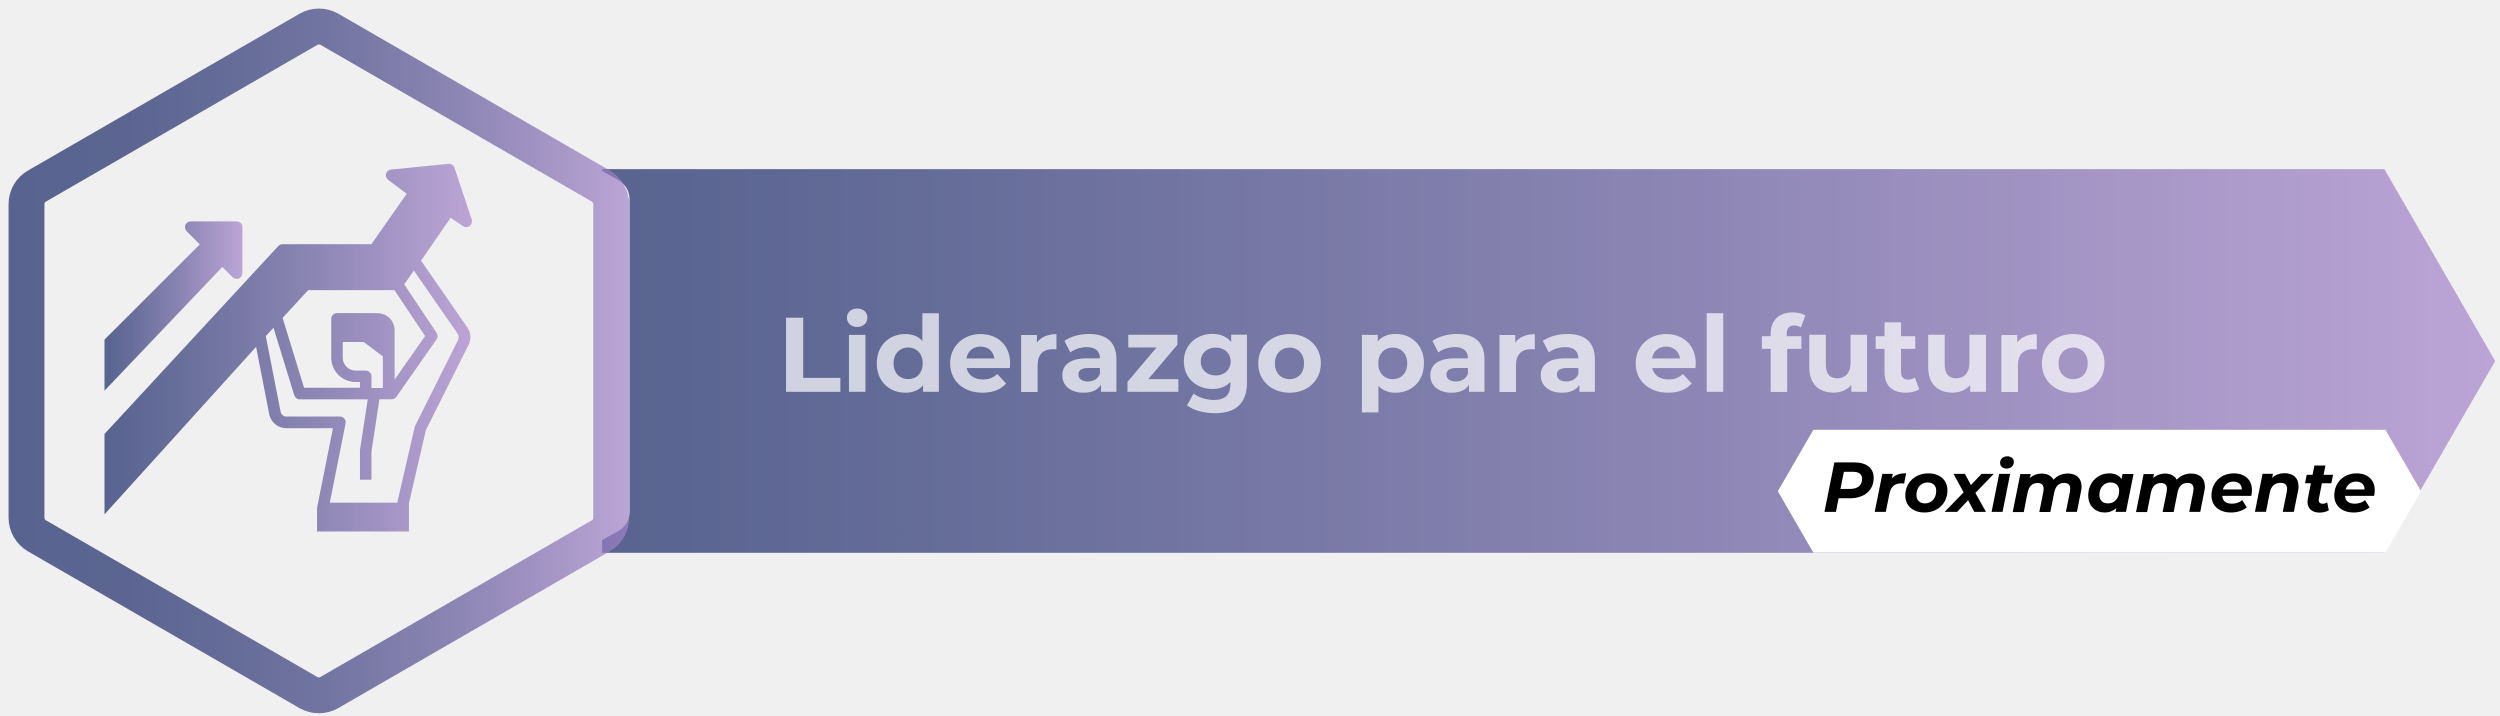
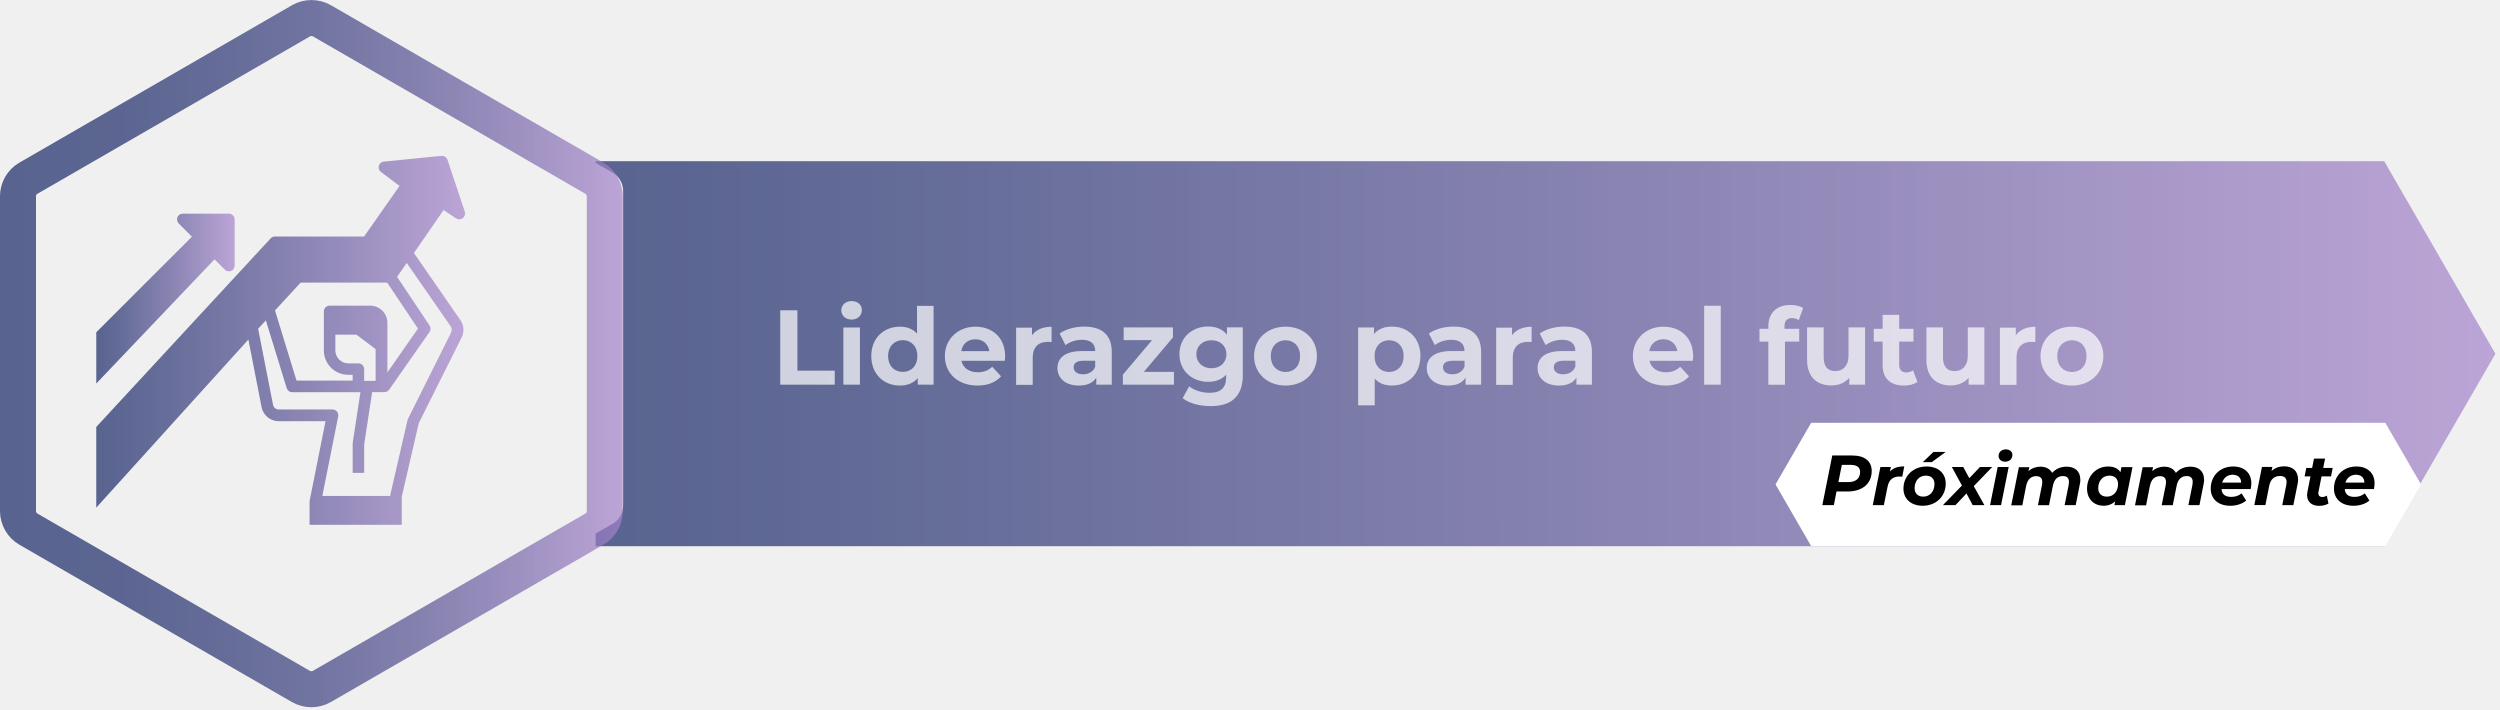
- <svg xmlns="http://www.w3.org/2000/svg" width="283" height="81" viewBox="0 0 283 81" fill="none">
-   <path opacity="0.7" d="M282.45 40.875L269.91 62.575H68.16V61.145L70.09 60.045C70.8 59.625 71.26 58.845 71.26 57.995V22.495C71.26 21.645 70.79 20.865 70.09 20.445L68.16 19.345V19.145H269.91L282.45 40.865V40.875Z" fill="url(#paint0_linear_538_708)" />
-   <path opacity="0.7" d="M68.02 21.065L37.29 3.315C36.55 2.895 35.65 2.895 34.92 3.315L4.18 21.065C3.44 21.485 3 22.265 3 23.115V58.605C3 59.455 3.46 60.235 4.18 60.655L34.91 78.395C35.65 78.815 36.55 78.815 37.28 78.395L68.01 60.655C68.75 60.235 69.19 59.455 69.19 58.605V23.115C69.19 22.265 68.73 21.485 68.01 21.065H68.02Z" stroke="url(#paint1_linear_538_708)" stroke-width="4.06" stroke-linecap="round" stroke-linejoin="round" />
+ <svg xmlns="http://www.w3.org/2000/svg" width="282" height="80" viewBox="0 0 282 80" fill="none">
+   <path opacity="0.7" d="M281.479 39.91L268.939 61.61H67.189V60.18L69.12 59.08C69.829 58.66 70.29 57.88 70.29 57.03V21.53C70.29 20.68 69.82 19.9 69.12 19.48L67.189 18.38V18.18H268.939L281.479 39.9V39.91Z" fill="url(#paint0_linear_622_333)" />
+   <path opacity="0.7" d="M67.049 20.1L36.319 2.35C35.579 1.93 34.679 1.93 33.949 2.35L3.209 20.1C2.469 20.52 2.029 21.3 2.029 22.15V57.64C2.029 58.49 2.489 59.27 3.209 59.69L33.939 77.43C34.679 77.85 35.579 77.85 36.309 77.43L67.039 59.69C67.779 59.27 68.219 58.49 68.219 57.64V22.15C68.219 21.3 67.759 20.52 67.039 20.1H67.049Z" stroke="url(#paint1_linear_622_333)" stroke-width="4.06" stroke-linecap="round" stroke-linejoin="round" />
  <g opacity="0.7">
-     <path d="M52.42 25.595C52.72 25.795 53.12 25.715 53.32 25.415C53.43 25.245 53.45 25.035 53.4 24.845L51.45 18.995C51.35 18.705 51.07 18.525 50.77 18.545L44.27 19.195C43.91 19.225 43.66 19.555 43.69 19.905C43.71 20.085 43.8 20.255 43.95 20.365L46.04 21.935L42.04 27.645H31.98C31.8 27.645 31.62 27.725 31.5 27.855L11.83 49.125V58.225L28.99 39.265L30.48 46.905C30.67 47.815 31.46 48.465 32.4 48.475H37.69L35.9 57.445C35.9 57.445 35.89 57.535 35.89 57.565V60.165H46.29V56.985L48.21 48.685L53.04 39.045C53.36 38.405 53.31 37.655 52.9 37.065L47.66 29.505L51.01 24.655L52.43 25.605V25.585L52.42 25.595ZM42.05 43.905V42.605C42.05 42.245 41.76 41.955 41.4 41.955H40.26C39.46 41.955 38.8 41.295 38.8 40.495V38.715H41.18L43.34 40.345V43.925H42.04L42.05 43.905ZM42.7 35.445H38.15C37.79 35.445 37.5 35.735 37.5 36.095V40.485C37.5 42.015 38.74 43.245 40.26 43.245H40.75V43.895H34.42L31.99 35.985L34.88 32.845H44.65L48.12 38.035L44.67 42.975V37.395C44.67 36.315 43.8 35.445 42.72 35.445H42.7V35.445ZM51.87 38.455L47.01 48.175C47.01 48.175 46.97 48.265 46.95 48.315L45 56.765C45 56.765 44.99 56.865 44.99 56.905H37.33L39.12 47.935C39.19 47.575 38.96 47.245 38.61 47.165C38.57 47.165 38.52 47.155 38.49 47.155H32.41C32.1 47.155 31.83 46.935 31.77 46.635L30.09 38.055L30.12 38.015L30.96 37.105L33.31 44.745C33.4 45.015 33.64 45.205 33.93 45.205H41.63L40.75 50.955V54.305H42.05V51.105L42.95 45.195H44.34C44.55 45.195 44.75 45.095 44.87 44.915L49.42 38.415C49.58 38.195 49.58 37.905 49.42 37.675L45.76 32.195L46.85 30.625L51.81 37.775C51.94 37.975 51.97 38.225 51.85 38.435H51.84L51.87 38.455Z" fill="url(#paint2_linear_538_708)" />
-     <path d="M11.83 44.225L25.17 30.215L26.33 31.375C26.59 31.635 27 31.635 27.25 31.375C27.37 31.255 27.44 31.085 27.44 30.915V25.715C27.44 25.355 27.15 25.065 26.79 25.065H21.59C21.23 25.065 20.94 25.355 20.94 25.715C20.94 25.885 21.01 26.045 21.13 26.175L22.62 27.665L11.83 38.445V44.225H11.82H11.83Z" fill="url(#paint3_linear_538_708)" />
+     <path d="M51.449 24.63C51.749 24.83 52.149 24.75 52.349 24.45C52.459 24.28 52.479 24.07 52.429 23.88L50.479 18.03C50.379 17.74 50.099 17.56 49.799 17.58L43.299 18.23C42.939 18.26 42.689 18.59 42.719 18.94C42.739 19.12 42.829 19.29 42.979 19.4L45.069 20.97L41.069 26.68H31.009C30.829 26.68 30.649 26.76 30.529 26.89L10.859 48.16V57.26L28.019 38.3L29.509 45.94C29.699 46.85 30.489 47.5 31.429 47.51H36.719L34.929 56.48C34.929 56.48 34.919 56.57 34.919 56.6V59.2H45.319V56.02L47.239 47.72L52.069 38.08C52.389 37.44 52.339 36.69 51.929 36.1L46.689 28.54L50.039 23.69L51.459 24.64V24.62L51.449 24.63ZM41.079 42.94V41.64C41.079 41.28 40.789 40.99 40.429 40.99H39.289C38.489 40.99 37.829 40.33 37.829 39.53V37.75H40.209L42.369 39.38V42.96H41.069L41.079 42.94ZM41.729 34.48H37.179C36.819 34.48 36.529 34.77 36.529 35.13V39.52C36.529 41.05 37.769 42.28 39.289 42.28H39.779V42.93H33.449L31.019 35.02L33.909 31.88H43.679L47.149 37.07L43.699 42.01V36.43C43.699 35.35 42.829 34.48 41.749 34.48H41.729V34.48ZM50.899 37.49L46.039 47.21C46.039 47.21 45.999 47.3 45.979 47.35L44.029 55.8C44.029 55.8 44.019 55.9 44.019 55.94H36.359L38.149 46.97C38.219 46.61 37.989 46.28 37.639 46.2C37.599 46.2 37.549 46.19 37.519 46.19H31.439C31.129 46.19 30.859 45.97 30.799 45.67L29.119 37.09L29.149 37.05L29.989 36.14L32.339 43.78C32.429 44.05 32.669 44.24 32.959 44.24H40.659L39.779 49.99V53.34H41.079V50.14L41.979 44.23H43.369C43.579 44.23 43.779 44.13 43.899 43.95L48.449 37.45C48.609 37.23 48.609 36.94 48.449 36.71L44.789 31.23L45.879 29.66L50.839 36.81C50.969 37.01 50.999 37.26 50.879 37.47H50.869L50.899 37.49Z" fill="url(#paint2_linear_622_333)" />
+     <path d="M10.86 43.26L24.2 29.25L25.36 30.41C25.62 30.67 26.03 30.67 26.28 30.41C26.4 30.29 26.47 30.12 26.47 29.95V24.75C26.47 24.39 26.18 24.1 25.82 24.1H20.62C20.26 24.1 19.97 24.39 19.97 24.75C19.97 24.92 20.04 25.08 20.16 25.21L21.65 26.7L10.86 37.48V43.26H10.85H10.86Z" fill="url(#paint3_linear_622_333)" />
  </g>
-   <path d="M274.06 55.605L270.03 62.565H205.27L201.25 55.605L205.27 48.655H270.03L274.06 55.605Z" fill="white" />
-   <path d="M212.099 54.095C212.099 55.515 211.049 56.405 209.379 56.405H208.129L207.829 57.945H206.529L207.649 52.345H209.909C211.309 52.345 212.099 52.995 212.099 54.085V54.095ZM210.789 54.205C210.789 53.665 210.409 53.405 209.749 53.405H208.729L208.339 55.345H209.439C210.299 55.345 210.789 54.945 210.789 54.205Z" fill="black" />
-   <path d="M215.769 53.585L215.549 54.735C215.439 54.735 215.369 54.715 215.259 54.715C214.519 54.715 214.049 55.055 213.889 55.865L213.469 57.945H212.219L213.079 53.645H214.259L214.159 54.155C214.539 53.735 215.069 53.575 215.769 53.575V53.585Z" fill="black" />
-   <path d="M215.68 56.085C215.68 54.655 216.77 53.585 218.28 53.585C219.6 53.585 220.45 54.345 220.45 55.515C220.45 56.945 219.37 58.015 217.85 58.015C216.54 58.015 215.68 57.245 215.68 56.085ZM219.18 55.565C219.18 54.985 218.83 54.615 218.2 54.615C217.46 54.615 216.94 55.195 216.94 56.035C216.94 56.615 217.3 56.985 217.92 56.985C218.65 56.985 219.18 56.405 219.18 55.565Z" fill="black" />
-   <path d="M223.609 55.795L224.809 57.945H223.489L222.789 56.625L221.549 57.945H220.129L222.279 55.735L221.139 53.645H222.429L223.109 54.905L224.309 53.645H225.689L223.619 55.795H223.609Z" fill="black" />
-   <path d="M226.309 53.645H227.549L226.689 57.945H225.449L226.309 53.645ZM226.409 52.395C226.409 51.975 226.739 51.655 227.229 51.655C227.669 51.655 227.969 51.925 227.969 52.275C227.969 52.735 227.629 53.045 227.139 53.045C226.699 53.045 226.409 52.755 226.409 52.395Z" fill="black" />
-   <path d="M235.64 55.035C235.64 55.205 235.62 55.375 235.58 55.565L235.11 57.945H233.86L234.32 55.655C234.34 55.535 234.35 55.435 234.35 55.325C234.35 54.895 234.12 54.665 233.67 54.665C233.09 54.665 232.69 55.005 232.54 55.745L232.1 57.955H230.85L231.31 55.665C231.33 55.545 231.34 55.445 231.34 55.345C231.34 54.905 231.11 54.675 230.66 54.675C230.08 54.675 229.68 55.015 229.52 55.775L229.09 57.965H227.84L228.7 53.665H229.88L229.78 54.115C230.16 53.775 230.63 53.605 231.13 53.605C231.72 53.605 232.21 53.845 232.45 54.305C232.87 53.845 233.43 53.605 234.09 53.605C235.01 53.605 235.63 54.105 235.63 55.065L235.64 55.035Z" fill="black" />
-   <path d="M241.519 53.645L240.659 57.945H239.479L239.559 57.525C239.219 57.835 238.769 58.015 238.239 58.015C237.239 58.015 236.389 57.315 236.389 56.085C236.389 54.635 237.439 53.585 238.759 53.585C239.379 53.585 239.879 53.785 240.159 54.235L240.269 53.655H241.519V53.645ZM239.889 55.565C239.889 54.985 239.529 54.615 238.909 54.615C238.169 54.615 237.649 55.195 237.649 56.035C237.649 56.615 238.009 56.985 238.629 56.985C239.369 56.985 239.889 56.405 239.889 55.565Z" fill="black" />
-   <path d="M249.599 55.035C249.599 55.205 249.579 55.375 249.539 55.565L249.069 57.945H247.819L248.279 55.655C248.299 55.535 248.309 55.435 248.309 55.325C248.309 54.895 248.079 54.665 247.629 54.665C247.049 54.665 246.649 55.005 246.499 55.745L246.059 57.955H244.809L245.269 55.665C245.289 55.545 245.299 55.445 245.299 55.345C245.299 54.905 245.069 54.675 244.619 54.675C244.039 54.675 243.639 55.015 243.479 55.775L243.049 57.965H241.799L242.659 53.665H243.839L243.739 54.115C244.119 53.775 244.589 53.605 245.089 53.605C245.679 53.605 246.169 53.845 246.409 54.305C246.829 53.845 247.389 53.605 248.049 53.605C248.969 53.605 249.589 54.105 249.589 55.065L249.599 55.035Z" fill="black" />
-   <path d="M254.85 56.135H251.56C251.6 56.715 251.96 57.015 252.67 57.015C253.11 57.015 253.53 56.875 253.82 56.615L254.34 57.435C253.84 57.835 253.2 58.015 252.54 58.015C251.2 58.015 250.34 57.255 250.34 56.085C250.34 54.645 251.38 53.585 252.87 53.585C254.13 53.585 254.92 54.325 254.92 55.475C254.92 55.705 254.89 55.935 254.85 56.135V56.135ZM251.64 55.405H253.77C253.77 54.835 253.39 54.515 252.81 54.515C252.23 54.515 251.8 54.865 251.63 55.405H251.64Z" fill="black" />
-   <path d="M260.2 55.045C260.2 55.205 260.18 55.385 260.14 55.565L259.66 57.945H258.41L258.87 55.645C258.89 55.545 258.9 55.435 258.9 55.345C258.9 54.905 258.66 54.655 258.16 54.655C257.53 54.655 257.09 55.005 256.94 55.755L256.51 57.935H255.26L256.12 53.635H257.3L257.2 54.095C257.59 53.735 258.09 53.565 258.62 53.565C259.56 53.565 260.19 54.075 260.19 55.025L260.2 55.045Z" fill="black" />
-   <path d="M262.5 56.425C262.48 56.485 262.48 56.545 262.48 56.605C262.48 56.865 262.62 57.025 262.94 57.025C263.11 57.025 263.28 56.965 263.44 56.875L263.62 57.765C263.31 57.955 262.92 58.025 262.55 58.025C261.75 58.025 261.21 57.575 261.21 56.825C261.21 56.705 261.23 56.575 261.25 56.445L261.59 54.705H260.93L261.12 53.745H261.78L261.99 52.695H263.24L263.03 53.745H264.1L263.91 54.705H262.84L262.5 56.435V56.425Z" fill="black" />
-   <path d="M268.75 56.135H265.46C265.5 56.715 265.86 57.015 266.57 57.015C267.01 57.015 267.43 56.875 267.72 56.615L268.24 57.435C267.74 57.835 267.1 58.015 266.44 58.015C265.1 58.015 264.24 57.255 264.24 56.085C264.24 54.645 265.28 53.585 266.77 53.585C268.02 53.585 268.82 54.325 268.82 55.475C268.82 55.705 268.79 55.935 268.75 56.135V56.135ZM265.54 55.405H267.67C267.67 54.835 267.29 54.515 266.71 54.515C266.13 54.515 265.7 54.865 265.53 55.405H265.54Z" fill="black" />
+   <path d="M273.089 54.64L269.059 61.6H204.299L200.279 54.64L204.299 47.69H269.059L273.089 54.64Z" fill="white" />
+   <path d="M211.129 53.13C211.129 54.55 210.079 55.44 208.409 55.44H207.159L206.859 56.98H205.559L206.679 51.38H208.939C210.339 51.38 211.129 52.03 211.129 53.12V53.13ZM209.819 53.24C209.819 52.7 209.439 52.44 208.779 52.44H207.759L207.369 54.38H208.469C209.329 54.38 209.819 53.98 209.819 53.24Z" fill="black" />
+   <path d="M214.798 52.62L214.578 53.77C214.468 53.77 214.398 53.75 214.288 53.75C213.548 53.75 213.078 54.09 212.918 54.9L212.498 56.98H211.248L212.108 52.68H213.288L213.188 53.19C213.568 52.77 214.098 52.61 214.798 52.61V52.62Z" fill="black" />
+   <path d="M214.709 55.12C214.709 53.69 215.799 52.62 217.309 52.62C218.629 52.62 219.479 53.38 219.479 54.55C219.479 55.98 218.399 57.05 216.879 57.05C215.569 57.05 214.709 56.28 214.709 55.12ZM218.209 54.6C218.209 54.02 217.859 53.65 217.229 53.65C216.489 53.65 215.969 54.23 215.969 55.07C215.969 55.65 216.329 56.02 216.949 56.02C217.679 56.02 218.209 55.44 218.209 54.6Z" fill="black" />
+   <path d="M222.638 54.83L223.838 56.98H222.518L221.818 55.66L220.578 56.98H219.158L221.308 54.77L220.168 52.68H221.458L222.138 53.94L223.338 52.68H224.718L222.648 54.83H222.638Z" fill="black" />
+   <path d="M225.339 52.68H226.579L225.719 56.98H224.479L225.339 52.68ZM225.439 51.43C225.439 51.01 225.769 50.69 226.259 50.69C226.699 50.69 226.999 50.96 226.999 51.31C226.999 51.77 226.659 52.08 226.169 52.08C225.729 52.08 225.439 51.79 225.439 51.43Z" fill="black" />
+   <path d="M234.669 54.07C234.669 54.24 234.649 54.41 234.609 54.6L234.139 56.98H232.889L233.349 54.69C233.369 54.57 233.379 54.47 233.379 54.36C233.379 53.93 233.149 53.7 232.699 53.7C232.119 53.7 231.719 54.04 231.569 54.78L231.129 56.99H229.879L230.339 54.7C230.359 54.58 230.369 54.48 230.369 54.38C230.369 53.94 230.139 53.71 229.689 53.71C229.109 53.71 228.709 54.05 228.549 54.81L228.119 57H226.869L227.729 52.7H228.909L228.809 53.15C229.189 52.81 229.659 52.64 230.159 52.64C230.749 52.64 231.239 52.88 231.479 53.34C231.899 52.88 232.459 52.64 233.119 52.64C234.039 52.64 234.659 53.14 234.659 54.1L234.669 54.07Z" fill="black" />
+   <path d="M240.548 52.68L239.688 56.98H238.508L238.588 56.56C238.248 56.87 237.798 57.05 237.268 57.05C236.268 57.05 235.418 56.35 235.418 55.12C235.418 53.67 236.468 52.62 237.788 52.62C238.408 52.62 238.908 52.82 239.188 53.27L239.298 52.69H240.548V52.68ZM238.918 54.6C238.918 54.02 238.558 53.65 237.938 53.65C237.198 53.65 236.678 54.23 236.678 55.07C236.678 55.65 237.038 56.02 237.658 56.02C238.398 56.02 238.918 55.44 238.918 54.6Z" fill="black" />
+   <path d="M248.628 54.07C248.628 54.24 248.608 54.41 248.568 54.6L248.098 56.98H246.848L247.308 54.69C247.328 54.57 247.338 54.47 247.338 54.36C247.338 53.93 247.108 53.7 246.658 53.7C246.078 53.7 245.678 54.04 245.528 54.78L245.088 56.99H243.838L244.298 54.7C244.318 54.58 244.328 54.48 244.328 54.38C244.328 53.94 244.098 53.71 243.648 53.71C243.068 53.71 242.668 54.05 242.508 54.81L242.078 57H240.828L241.688 52.7H242.868L242.768 53.15C243.148 52.81 243.618 52.64 244.118 52.64C244.708 52.64 245.198 52.88 245.438 53.34C245.858 52.88 246.418 52.64 247.078 52.64C247.998 52.64 248.618 53.14 248.618 54.1L248.628 54.07Z" fill="black" />
+   <path d="M253.879 55.17H250.589C250.629 55.75 250.989 56.05 251.699 56.05C252.139 56.05 252.559 55.91 252.849 55.65L253.369 56.47C252.869 56.87 252.229 57.05 251.569 57.05C250.229 57.05 249.369 56.29 249.369 55.12C249.369 53.68 250.409 52.62 251.899 52.62C253.159 52.62 253.949 53.36 253.949 54.51C253.949 54.74 253.919 54.97 253.879 55.17V55.17ZM250.669 54.44H252.799C252.799 53.87 252.419 53.55 251.839 53.55C251.259 53.55 250.829 53.9 250.659 54.44H250.669Z" fill="black" />
+   <path d="M259.229 54.08C259.229 54.24 259.209 54.42 259.169 54.6L258.689 56.98H257.439L257.899 54.68C257.919 54.58 257.929 54.47 257.929 54.38C257.929 53.94 257.689 53.69 257.189 53.69C256.559 53.69 256.119 54.04 255.969 54.79L255.539 56.97H254.289L255.149 52.67H256.329L256.229 53.13C256.619 52.77 257.119 52.6 257.649 52.6C258.589 52.6 259.219 53.11 259.219 54.06L259.229 54.08Z" fill="black" />
+   <path d="M261.529 55.46C261.509 55.52 261.509 55.58 261.509 55.64C261.509 55.9 261.649 56.06 261.969 56.06C262.139 56.06 262.309 56 262.469 55.91L262.649 56.8C262.339 56.99 261.949 57.06 261.579 57.06C260.779 57.06 260.239 56.61 260.239 55.86C260.239 55.74 260.259 55.61 260.279 55.48L260.619 53.74H259.959L260.149 52.78H260.809L261.019 51.73H262.269L262.059 52.78H263.129L262.939 53.74H261.869L261.529 55.47V55.46Z" fill="black" />
+   <path d="M267.78 55.17H264.49C264.53 55.75 264.89 56.05 265.6 56.05C266.04 56.05 266.46 55.91 266.75 55.65L267.27 56.47C266.77 56.87 266.13 57.05 265.47 57.05C264.13 57.05 263.27 56.29 263.27 55.12C263.27 53.68 264.31 52.62 265.8 52.62C267.05 52.62 267.85 53.36 267.85 54.51C267.85 54.74 267.82 54.97 267.78 55.17V55.17ZM264.57 54.44H266.7C266.7 53.87 266.32 53.55 265.74 53.55C265.16 53.55 264.73 53.9 264.56 54.44H264.57Z" fill="black" />
+   <path d="M218.089 50.98H219.469L217.899 52.13H216.889L218.089 50.98Z" fill="black" />
  <g opacity="0.7">
-     <path d="M88.981 35.965H90.921V42.775H95.13V44.355H88.981V35.955V35.965Z" fill="white" />
-     <path d="M95.871 35.965C95.871 35.375 96.341 34.925 97.031 34.925C97.721 34.925 98.191 35.355 98.191 35.935C98.191 36.555 97.721 37.015 97.031 37.015C96.341 37.015 95.871 36.555 95.871 35.975V35.965ZM96.101 37.905H97.971V44.355H96.101V37.905Z" fill="white" />
-     <path d="M106.28 35.455V44.355H104.49V43.615C104.02 44.175 103.34 44.455 102.48 44.455C100.66 44.455 99.25 43.165 99.25 41.135C99.25 39.105 100.65 37.815 102.48 37.815C103.27 37.815 103.94 38.065 104.41 38.595V35.465H106.28V35.455ZM104.45 41.125C104.45 40.005 103.73 39.335 102.81 39.335C101.89 39.335 101.15 40.005 101.15 41.125C101.15 42.245 101.87 42.915 102.81 42.915C103.75 42.915 104.45 42.245 104.45 41.125Z" fill="white" />
-     <path d="M114.301 41.665H109.421C109.601 42.465 110.281 42.955 111.271 42.955C111.951 42.955 112.451 42.755 112.891 42.335L113.891 43.415C113.291 44.095 112.391 44.455 111.231 44.455C109.001 44.455 107.551 43.055 107.551 41.135C107.551 39.215 109.031 37.815 110.991 37.815C112.951 37.815 114.351 39.085 114.351 41.165C114.351 41.305 114.331 41.515 114.311 41.665H114.301ZM109.391 40.575H112.571C112.441 39.755 111.831 39.235 110.991 39.235C110.151 39.235 109.531 39.755 109.401 40.575H109.391Z" fill="white" />
-     <path d="M119.59 37.815V39.545C119.43 39.535 119.31 39.525 119.17 39.525C118.14 39.525 117.46 40.085 117.46 41.325V44.375H115.59V37.925H117.38V38.775C117.84 38.155 118.6 37.825 119.6 37.825L119.59 37.815Z" fill="white" />
-     <path d="M126.38 40.675V44.355H124.63V43.555C124.28 44.145 123.61 44.455 122.66 44.455C121.15 44.455 120.25 43.615 120.25 42.495C120.25 41.375 121.05 40.565 123.02 40.565H124.51C124.51 39.765 124.03 39.295 123.02 39.295C122.34 39.295 121.63 39.525 121.16 39.895L120.49 38.585C121.2 38.085 122.24 37.805 123.27 37.805C125.24 37.805 126.38 38.715 126.38 40.675V40.675ZM124.51 42.315V41.655H123.23C122.35 41.655 122.08 41.975 122.08 42.405C122.08 42.875 122.48 43.185 123.14 43.185C123.76 43.185 124.3 42.895 124.52 42.305L124.51 42.315Z" fill="white" />
-     <path d="M133.391 42.915V44.355H127.631V43.225L130.921 39.335H127.721V37.895H133.281V39.025L129.991 42.915H133.381H133.391Z" fill="white" />
-     <path d="M141.16 37.905V43.275C141.16 45.675 139.87 46.775 137.54 46.775C136.32 46.775 135.13 46.475 134.37 45.885L135.11 44.545C135.66 44.985 136.56 45.275 137.39 45.275C138.71 45.275 139.28 44.675 139.28 43.515V43.235C138.79 43.775 138.08 44.035 137.24 44.035C135.45 44.035 134.01 42.795 134.01 40.915C134.01 39.035 135.45 37.795 137.24 37.795C138.14 37.795 138.88 38.095 139.37 38.715V37.885H141.14L141.16 37.905ZM139.31 40.925C139.31 39.975 138.6 39.345 137.62 39.345C136.64 39.345 135.92 39.985 135.92 40.925C135.92 41.865 136.64 42.505 137.62 42.505C138.6 42.505 139.31 41.865 139.31 40.925Z" fill="white" />
-     <path d="M142.43 41.135C142.43 39.195 143.93 37.815 145.98 37.815C148.03 37.815 149.52 39.195 149.52 41.135C149.52 43.075 148.03 44.455 145.98 44.455C143.93 44.455 142.43 43.075 142.43 41.135ZM147.62 41.135C147.62 40.015 146.91 39.345 145.98 39.345C145.05 39.345 144.32 40.015 144.32 41.135C144.32 42.255 145.04 42.925 145.98 42.925C146.92 42.925 147.62 42.255 147.62 41.135Z" fill="white" />
-     <path d="M161.19 41.135C161.19 43.165 159.79 44.455 157.98 44.455C157.18 44.455 156.52 44.205 156.04 43.675V46.685H154.17V37.905H155.96V38.645C156.43 38.085 157.12 37.805 157.99 37.805C159.8 37.805 161.2 39.105 161.2 41.125L161.19 41.135ZM159.3 41.135C159.3 40.015 158.59 39.345 157.66 39.345C156.73 39.345 156.02 40.015 156.02 41.135C156.02 42.255 156.73 42.925 157.66 42.925C158.59 42.925 159.3 42.255 159.3 41.135Z" fill="white" />
-     <path d="M168.04 40.675V44.355H166.29V43.555C165.94 44.145 165.27 44.455 164.32 44.455C162.81 44.455 161.91 43.615 161.91 42.495C161.91 41.375 162.71 40.565 164.68 40.565H166.17C166.17 39.765 165.69 39.295 164.68 39.295C164 39.295 163.29 39.525 162.82 39.895L162.15 38.585C162.86 38.085 163.9 37.805 164.93 37.805C166.9 37.805 168.04 38.715 168.04 40.675V40.675ZM166.17 42.315V41.655H164.89C164.01 41.655 163.74 41.975 163.74 42.405C163.74 42.875 164.14 43.185 164.8 43.185C165.42 43.185 165.96 42.895 166.18 42.305L166.17 42.315Z" fill="white" />
-     <path d="M173.74 37.815V39.545C173.58 39.535 173.46 39.525 173.32 39.525C172.29 39.525 171.61 40.085 171.61 41.325V44.375H169.74V37.925H171.53V38.775C171.99 38.155 172.75 37.825 173.75 37.825L173.74 37.815Z" fill="white" />
-     <path d="M180.54 40.675V44.355H178.79V43.555C178.44 44.145 177.77 44.455 176.82 44.455C175.31 44.455 174.41 43.615 174.41 42.495C174.41 41.375 175.21 40.565 177.18 40.565H178.67C178.67 39.765 178.19 39.295 177.18 39.295C176.5 39.295 175.79 39.525 175.32 39.895L174.65 38.585C175.36 38.085 176.4 37.805 177.43 37.805C179.4 37.805 180.54 38.715 180.54 40.675V40.675ZM178.67 42.315V41.655H177.39C176.51 41.655 176.24 41.975 176.24 42.405C176.24 42.875 176.64 43.185 177.3 43.185C177.92 43.185 178.46 42.895 178.68 42.305L178.67 42.315Z" fill="white" />
-     <path d="M191.91 41.665H187.03C187.21 42.465 187.89 42.955 188.88 42.955C189.56 42.955 190.06 42.755 190.5 42.335L191.5 43.415C190.9 44.095 190 44.455 188.84 44.455C186.61 44.455 185.16 43.055 185.16 41.135C185.16 39.215 186.64 37.815 188.6 37.815C190.56 37.815 191.96 39.085 191.96 41.165C191.96 41.305 191.94 41.515 191.92 41.665H191.91ZM187 40.575H190.18C190.05 39.755 189.44 39.235 188.6 39.235C187.76 39.235 187.14 39.755 187.01 40.575H187Z" fill="white" />
-     <path d="M193.201 35.455H195.071V44.355H193.201V35.455Z" fill="white" />
-     <path d="M202.261 38.055H203.921V39.495H202.311V44.365H200.441V39.495H199.441V38.055H200.441V37.765C200.441 36.315 201.331 35.365 202.931 35.365C203.461 35.365 204.011 35.475 204.361 35.715L203.871 37.075C203.671 36.935 203.401 36.845 203.111 36.845C202.561 36.845 202.261 37.145 202.261 37.785V38.065V38.055Z" fill="white" />
-     <path d="M211.351 37.905V44.355H209.571V43.585C209.081 44.145 208.361 44.445 207.571 44.445C205.951 44.445 204.811 43.535 204.811 41.545V37.895H206.681V41.265C206.681 42.345 207.161 42.825 207.991 42.825C208.821 42.825 209.481 42.275 209.481 41.085V37.895H211.351V37.905Z" fill="white" />
-     <path d="M217.26 44.045C216.88 44.325 216.31 44.455 215.74 44.455C214.22 44.455 213.33 43.675 213.33 42.145V39.495H212.33V38.055H213.33V36.485H215.2V38.055H216.81V39.495H215.2V42.125C215.2 42.675 215.5 42.975 216 42.975C216.28 42.975 216.55 42.895 216.76 42.735L217.26 44.055V44.045Z" fill="white" />
-     <path d="M224.81 37.905V44.355H223.03V43.585C222.54 44.145 221.82 44.445 221.03 44.445C219.41 44.445 218.27 43.535 218.27 41.545V37.895H220.14V41.265C220.14 42.345 220.62 42.825 221.45 42.825C222.28 42.825 222.94 42.275 222.94 41.085V37.895H224.81V37.905Z" fill="white" />
-     <path d="M230.561 37.815V39.545C230.401 39.535 230.281 39.525 230.141 39.525C229.111 39.525 228.431 40.085 228.431 41.325V44.375H226.561V37.925H228.351V38.775C228.811 38.155 229.571 37.825 230.571 37.825L230.561 37.815Z" fill="white" />
-     <path d="M231.141 41.135C231.141 39.195 232.641 37.815 234.691 37.815C236.741 37.815 238.231 39.195 238.231 41.135C238.231 43.075 236.741 44.455 234.691 44.455C232.641 44.455 231.141 43.075 231.141 41.135ZM236.331 41.135C236.331 40.015 235.621 39.345 234.691 39.345C233.761 39.345 233.031 40.015 233.031 41.135C233.031 42.255 233.751 42.925 234.691 42.925C235.631 42.925 236.331 42.255 236.331 41.135Z" fill="white" />
+     <path d="M88.01 35H89.95V41.81H94.16V43.39H88.01V34.99V35Z" fill="white" />
+     <path d="M94.9 35C94.9 34.41 95.37 33.96 96.06 33.96C96.75 33.96 97.22 34.39 97.22 34.97C97.22 35.59 96.75 36.05 96.06 36.05C95.37 36.05 94.9 35.59 94.9 35.01V35ZM95.13 36.94H97V43.39H95.13V36.94Z" fill="white" />
+     <path d="M105.309 34.49V43.39H103.519V42.65C103.049 43.21 102.369 43.49 101.509 43.49C99.689 43.49 98.279 42.2 98.279 40.17C98.279 38.14 99.679 36.85 101.509 36.85C102.299 36.85 102.969 37.1 103.439 37.63V34.5H105.309V34.49ZM103.479 40.16C103.479 39.04 102.759 38.37 101.839 38.37C100.919 38.37 100.179 39.04 100.179 40.16C100.179 41.28 100.899 41.95 101.839 41.95C102.779 41.95 103.479 41.28 103.479 40.16Z" fill="white" />
+     <path d="M113.33 40.7H108.45C108.63 41.5 109.31 41.99 110.3 41.99C110.98 41.99 111.48 41.79 111.92 41.37L112.92 42.45C112.32 43.13 111.42 43.49 110.26 43.49C108.03 43.49 106.58 42.09 106.58 40.17C106.58 38.25 108.06 36.85 110.02 36.85C111.98 36.85 113.38 38.12 113.38 40.2C113.38 40.34 113.36 40.55 113.34 40.7H113.33ZM108.42 39.61H111.6C111.47 38.79 110.86 38.27 110.02 38.27C109.18 38.27 108.56 38.79 108.43 39.61H108.42Z" fill="white" />
+     <path d="M118.619 36.85V38.58C118.459 38.57 118.339 38.56 118.199 38.56C117.169 38.56 116.489 39.12 116.489 40.36V43.41H114.619V36.96H116.409V37.81C116.869 37.19 117.629 36.86 118.629 36.86L118.619 36.85Z" fill="white" />
+     <path d="M125.409 39.71V43.39H123.659V42.59C123.309 43.18 122.639 43.49 121.689 43.49C120.179 43.49 119.279 42.65 119.279 41.53C119.279 40.41 120.079 39.6 122.049 39.6H123.539C123.539 38.8 123.059 38.33 122.049 38.33C121.369 38.33 120.659 38.56 120.189 38.93L119.519 37.62C120.229 37.12 121.269 36.84 122.299 36.84C124.269 36.84 125.409 37.75 125.409 39.71V39.71ZM123.539 41.35V40.69H122.259C121.379 40.69 121.109 41.01 121.109 41.44C121.109 41.91 121.509 42.22 122.169 42.22C122.789 42.22 123.329 41.93 123.549 41.34L123.539 41.35Z" fill="white" />
+     <path d="M132.42 41.95V43.39H126.66V42.26L129.95 38.37H126.75V36.93H132.31V38.06L129.02 41.95H132.41H132.42Z" fill="white" />
+     <path d="M140.189 36.94V42.31C140.189 44.71 138.899 45.81 136.569 45.81C135.349 45.81 134.159 45.51 133.399 44.92L134.139 43.58C134.689 44.02 135.589 44.31 136.419 44.31C137.739 44.31 138.309 43.71 138.309 42.55V42.27C137.819 42.81 137.109 43.07 136.269 43.07C134.479 43.07 133.039 41.83 133.039 39.95C133.039 38.07 134.479 36.83 136.269 36.83C137.169 36.83 137.909 37.13 138.399 37.75V36.92H140.169L140.189 36.94ZM138.339 39.96C138.339 39.01 137.629 38.38 136.649 38.38C135.669 38.38 134.949 39.02 134.949 39.96C134.949 40.9 135.669 41.54 136.649 41.54C137.629 41.54 138.339 40.9 138.339 39.96Z" fill="white" />
+     <path d="M141.459 40.17C141.459 38.23 142.959 36.85 145.009 36.85C147.059 36.85 148.549 38.23 148.549 40.17C148.549 42.11 147.059 43.49 145.009 43.49C142.959 43.49 141.459 42.11 141.459 40.17ZM146.649 40.17C146.649 39.05 145.939 38.38 145.009 38.38C144.079 38.38 143.349 39.05 143.349 40.17C143.349 41.29 144.069 41.96 145.009 41.96C145.949 41.96 146.649 41.29 146.649 40.17Z" fill="white" />
+     <path d="M160.219 40.17C160.219 42.2 158.819 43.49 157.009 43.49C156.209 43.49 155.549 43.24 155.069 42.71V45.72H153.199V36.94H154.989V37.68C155.459 37.12 156.149 36.84 157.019 36.84C158.829 36.84 160.229 38.14 160.229 40.16L160.219 40.17ZM158.329 40.17C158.329 39.05 157.619 38.38 156.689 38.38C155.759 38.38 155.049 39.05 155.049 40.17C155.049 41.29 155.759 41.96 156.689 41.96C157.619 41.96 158.329 41.29 158.329 40.17Z" fill="white" />
+     <path d="M167.069 39.71V43.39H165.319V42.59C164.969 43.18 164.299 43.49 163.349 43.49C161.839 43.49 160.939 42.65 160.939 41.53C160.939 40.41 161.739 39.6 163.709 39.6H165.199C165.199 38.8 164.719 38.33 163.709 38.33C163.029 38.33 162.319 38.56 161.849 38.93L161.179 37.62C161.889 37.12 162.929 36.84 163.959 36.84C165.929 36.84 167.069 37.75 167.069 39.71V39.71ZM165.199 41.35V40.69H163.919C163.039 40.69 162.769 41.01 162.769 41.44C162.769 41.91 163.169 42.22 163.829 42.22C164.449 42.22 164.989 41.93 165.209 41.34L165.199 41.35Z" fill="white" />
+     <path d="M172.77 36.85V38.58C172.61 38.57 172.49 38.56 172.35 38.56C171.32 38.56 170.64 39.12 170.64 40.36V43.41H168.77V36.96H170.56V37.81C171.02 37.19 171.78 36.86 172.78 36.86L172.77 36.85Z" fill="white" />
+     <path d="M179.569 39.71V43.39H177.819V42.59C177.469 43.18 176.799 43.49 175.849 43.49C174.339 43.49 173.439 42.65 173.439 41.53C173.439 40.41 174.239 39.6 176.209 39.6H177.699C177.699 38.8 177.219 38.33 176.209 38.33C175.529 38.33 174.819 38.56 174.349 38.93L173.679 37.62C174.389 37.12 175.429 36.84 176.459 36.84C178.429 36.84 179.569 37.75 179.569 39.71V39.71ZM177.699 41.35V40.69H176.419C175.539 40.69 175.269 41.01 175.269 41.44C175.269 41.91 175.669 42.22 176.329 42.22C176.949 42.22 177.489 41.93 177.709 41.34L177.699 41.35Z" fill="white" />
+     <path d="M190.939 40.7H186.059C186.239 41.5 186.919 41.99 187.909 41.99C188.589 41.99 189.089 41.79 189.529 41.37L190.529 42.45C189.929 43.13 189.029 43.49 187.869 43.49C185.639 43.49 184.189 42.09 184.189 40.17C184.189 38.25 185.669 36.85 187.629 36.85C189.589 36.85 190.989 38.12 190.989 40.2C190.989 40.34 190.969 40.55 190.949 40.7H190.939ZM186.029 39.61H189.209C189.079 38.79 188.469 38.27 187.629 38.27C186.789 38.27 186.169 38.79 186.039 39.61H186.029Z" fill="white" />
+     <path d="M192.23 34.49H194.1V43.39H192.23V34.49Z" fill="white" />
+     <path d="M201.291 37.09H202.951V38.53H201.341V43.4H199.471V38.53H198.471V37.09H199.471V36.8C199.471 35.35 200.361 34.4 201.961 34.4C202.491 34.4 203.041 34.51 203.391 34.75L202.901 36.11C202.701 35.97 202.431 35.88 202.141 35.88C201.591 35.88 201.291 36.18 201.291 36.82V37.1V37.09Z" fill="white" />
+     <path d="M210.38 36.94V43.39H208.6V42.62C208.11 43.18 207.39 43.48 206.6 43.48C204.98 43.48 203.84 42.57 203.84 40.58V36.93H205.71V40.3C205.71 41.38 206.19 41.86 207.02 41.86C207.85 41.86 208.51 41.31 208.51 40.12V36.93H210.38V36.94Z" fill="white" />
+     <path d="M216.289 43.08C215.909 43.36 215.339 43.49 214.769 43.49C213.249 43.49 212.359 42.71 212.359 41.18V38.53H211.359V37.09H212.359V35.52H214.229V37.09H215.839V38.53H214.229V41.16C214.229 41.71 214.529 42.01 215.029 42.01C215.309 42.01 215.579 41.93 215.789 41.77L216.289 43.09V43.08Z" fill="white" />
+     <path d="M223.839 36.94V43.39H222.059V42.62C221.569 43.18 220.849 43.48 220.059 43.48C218.439 43.48 217.299 42.57 217.299 40.58V36.93H219.169V40.3C219.169 41.38 219.649 41.86 220.479 41.86C221.309 41.86 221.969 41.31 221.969 40.12V36.93H223.839V36.94Z" fill="white" />
+     <path d="M229.59 36.85V38.58C229.43 38.57 229.31 38.56 229.17 38.56C228.14 38.56 227.46 39.12 227.46 40.36V43.41H225.59V36.96H227.38V37.81C227.84 37.19 228.6 36.86 229.6 36.86L229.59 36.85Z" fill="white" />
+     <path d="M230.17 40.17C230.17 38.23 231.67 36.85 233.72 36.85C235.77 36.85 237.26 38.23 237.26 40.17C237.26 42.11 235.77 43.49 233.72 43.49C231.67 43.49 230.17 42.11 230.17 40.17ZM235.36 40.17C235.36 39.05 234.65 38.38 233.72 38.38C232.79 38.38 232.06 39.05 232.06 40.17C232.06 41.29 232.78 41.96 233.72 41.96C234.66 41.96 235.36 41.29 235.36 40.17Z" fill="white" />
  </g>
  <defs>
-     <linearGradient id="paint0_linear_538_708" x1="68.15" y1="40.855" x2="282.44" y2="40.855" gradientUnits="userSpaceOnUse">
+     <linearGradient id="paint0_linear_622_333" x1="67.18" y1="39.89" x2="281.469" y2="39.89" gradientUnits="userSpaceOnUse">
      <stop stop-color="#172765" />
      <stop offset="0.18" stop-color="#2A3473" />
      <stop offset="0.55" stop-color="#5E5698" />
      <stop offset="1" stop-color="#A484CA" />
    </linearGradient>
-     <linearGradient id="paint1_linear_538_708" x1="0.97" y1="40.855" x2="71.23" y2="40.855" gradientUnits="userSpaceOnUse">
+     <linearGradient id="paint1_linear_622_333" x1="-0.001" y1="39.89" x2="70.259" y2="39.89" gradientUnits="userSpaceOnUse">
      <stop stop-color="#172765" />
      <stop offset="0.17" stop-color="#1B2967" />
      <stop offset="0.33" stop-color="#273170" />
      <stop offset="0.51" stop-color="#3B3F7F" />
      <stop offset="0.68" stop-color="#585293" />
      <stop offset="0.85" stop-color="#7D6AAE" />
      <stop offset="1" stop-color="#A484CA" />
    </linearGradient>
-     <linearGradient id="paint2_linear_538_708" x1="11.82" y1="39.365" x2="53.43" y2="39.365" gradientUnits="userSpaceOnUse">
+     <linearGradient id="paint2_linear_622_333" x1="10.849" y1="38.4" x2="52.459" y2="38.4" gradientUnits="userSpaceOnUse">
      <stop stop-color="#172765" />
      <stop offset="0.18" stop-color="#2A3473" />
      <stop offset="0.55" stop-color="#5E5698" />
      <stop offset="1" stop-color="#A484CA" />
    </linearGradient>
-     <linearGradient id="paint3_linear_538_708" x1="11.82" y1="34.635" x2="27.44" y2="34.635" gradientUnits="userSpaceOnUse">
+     <linearGradient id="paint3_linear_622_333" x1="10.85" y1="33.67" x2="26.47" y2="33.67" gradientUnits="userSpaceOnUse">
      <stop stop-color="#172765" />
      <stop offset="0.18" stop-color="#2A3473" />
      <stop offset="0.55" stop-color="#5E5698" />
      <stop offset="1" stop-color="#A484CA" />
    </linearGradient>
  </defs>
</svg>
